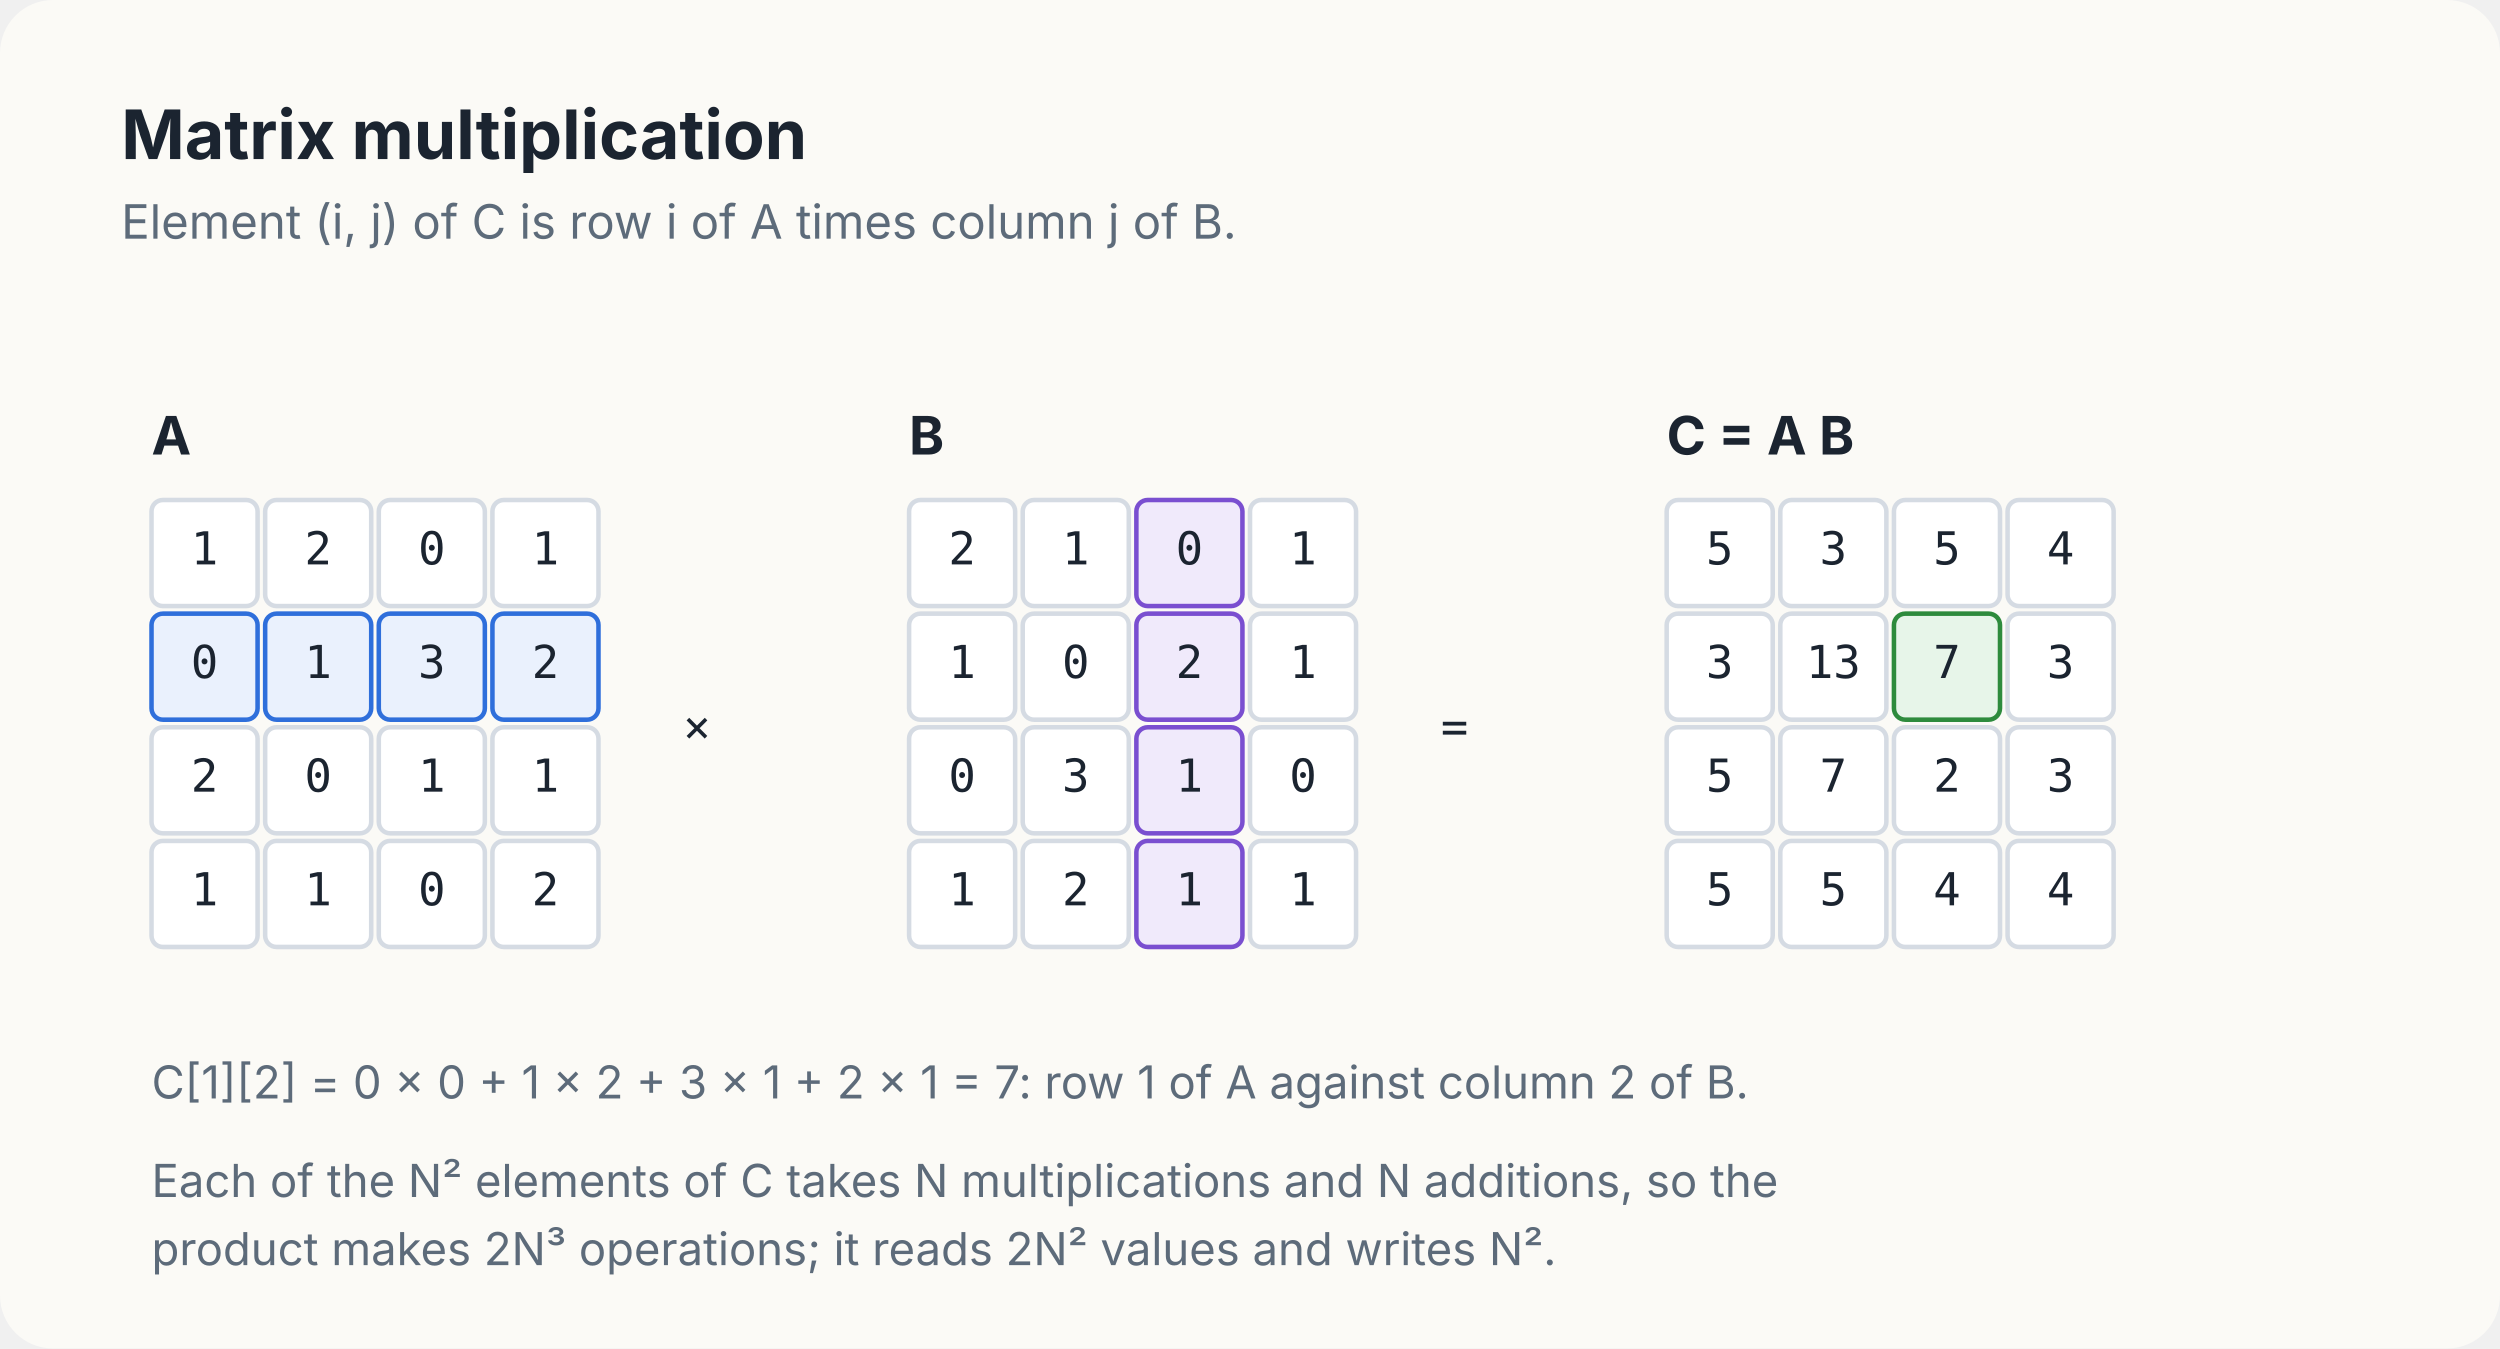
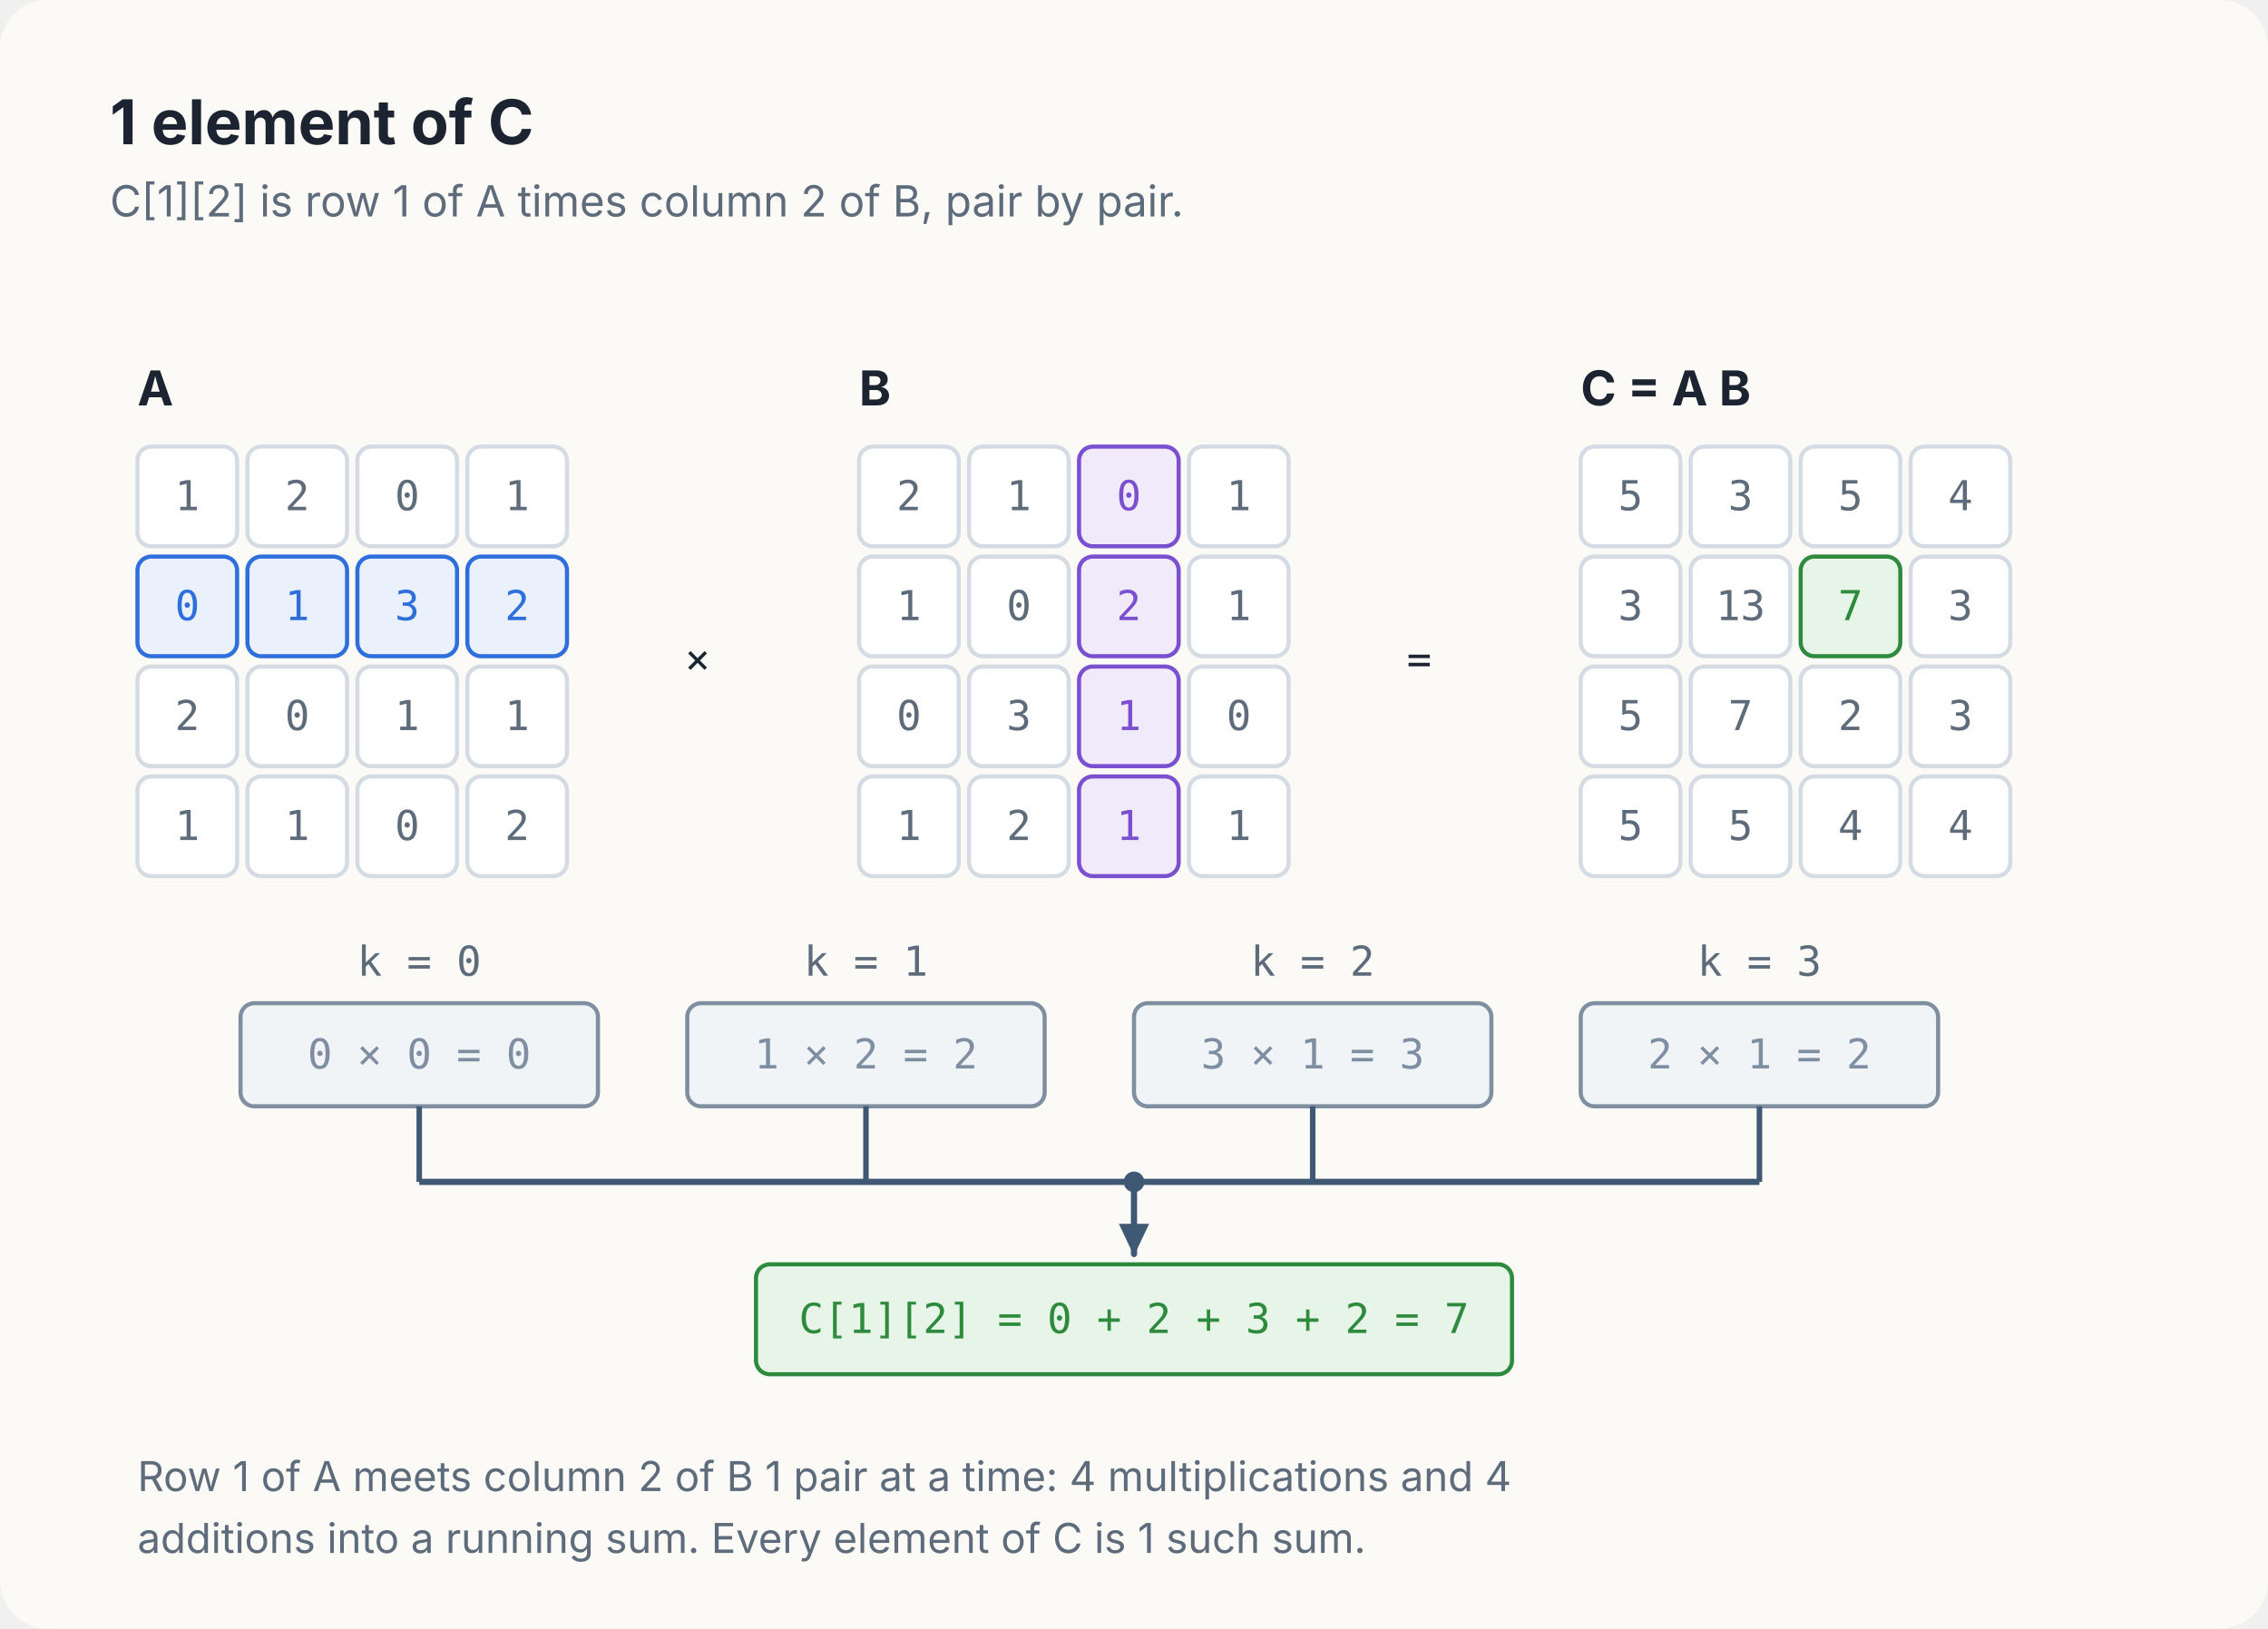
- <svg xmlns="http://www.w3.org/2000/svg" viewBox="0 0 660 356" width="660" height="356" role="img" aria-label="Three 4 by 4 matrices A, B and C. Row 1 of A, 0 1 3 2, and column 2 of B, 0 2 1 1, are highlighted; their dot product 0 + 2 + 3 + 2 = 7 is element C[1][2].">
+ <svg xmlns="http://www.w3.org/2000/svg" viewBox="0 0 660 474" width="660" height="474" role="img" aria-label="Three 4 by 4 matrices A, B and C. Row 1 of A, 0 1 3 2, and column 2 of B, 0 2 1 1, are highlighted. Below, their 4 products 0 times 0, 1 times 2, 3 times 1 and 2 times 1 are joined into the sum 0 + 2 + 3 + 2 = 7, which is element C[1][2].">
  <style>
    text { font-family: Inter, "Segoe UI", "Helvetica Neue", Helvetica, Arial, sans-serif; fill: #1B2430; }
    .title { font-size: 18px; font-weight: 650; }
    .lede { font-size: 12.5px; fill: #5D6B7A; }
    .name { font-size: 14px; font-weight: 650; }
    .sub { font-size: 12px; fill: #5D6B7A; }
    .note { font-size: 12px; fill: #5D6B7A; }
    .tab { font-size: 11.5px; font-weight: 650; letter-spacing: 0.04em; fill: #5D6B7A; }
    .mono { font-family: "JetBrains Mono", "SF Mono", Menlo, Consolas, monospace; font-size: 12px; }
    .dim { fill: #8794A3; }
    .strong { font-weight: 700; }
    .trap { fill: #CF4526; font-weight: 700; }
    .pill { font-size: 11px; font-weight: 600; }
    .wire { fill: none; stroke: #3F5873; stroke-width: 1.8; stroke-linecap: round; stroke-linejoin: round; }
    .wire.danger { stroke: #CF4526; stroke-dasharray: 6 5; }
    .wire.idle { stroke: #7F8EA0; stroke-dasharray: 2 5; }
  </style>
  <defs>
    <filter id="lift" x="-10%" y="-10%" width="120%" height="135%">
      <feDropShadow dx="0" dy="2" stdDeviation="3" flood-color="#1B2430" flood-opacity="0.13" />
    </filter>
    <linearGradient id="thor-body" x1="0" y1="0" x2="0" y2="1">
      <stop offset="0" stop-color="#C6CCD5" />
      <stop offset="1" stop-color="#979EA9" />
    </linearGradient>
    <linearGradient id="switch-body" x1="0" y1="0" x2="0" y2="1">
      <stop offset="0" stop-color="#3B4656" />
      <stop offset="1" stop-color="#232B37" />
    </linearGradient>
    <marker id="head" viewBox="0 0 10 10" refX="8.5" refY="5" markerUnits="userSpaceOnUse" markerWidth="11" markerHeight="11" orient="auto">
      <path d="M0.5,1 L9,5 L0.5,9 Z" fill="#3F5873" />
    </marker>
    <marker id="head-danger" viewBox="0 0 10 10" refX="8.5" refY="5" markerUnits="userSpaceOnUse" markerWidth="11" markerHeight="11" orient="auto">
      <path d="M0.5,1 L9,5 L0.5,9 Z" fill="#CF4526" />
    </marker>
    <marker id="head-idle" viewBox="0 0 10 10" refX="8.5" refY="5" markerUnits="userSpaceOnUse" markerWidth="11" markerHeight="11" orient="auto">
      <path d="M0.5,1 L9,5 L0.5,9 Z" fill="#7F8EA0" />
    </marker>
  </defs>
-   <rect width="660" height="356" rx="14" fill="#FBFAF6" />
-   <text x="32.0" y="42.0" class="title" text-anchor="start" xml:space="preserve">Matrix multiplication</text>
-   <text x="32.0" y="63.0" class="lede" text-anchor="start" xml:space="preserve">Element (i, j) of C is row i of A times column j of B.</text>
-   <text x="40.0" y="120.0" class="name" text-anchor="start" xml:space="preserve">A</text>
-   <text x="240.0" y="120.0" class="name" text-anchor="start" xml:space="preserve">B</text>
-   <text x="440.0" y="120.0" class="name" text-anchor="start" xml:space="preserve">C = A B</text>
-   <rect x="40.0" y="132.0" width="28.0" height="28.0" rx="3" fill="#FFFFFF" stroke="#D5DBE3" stroke-width="1.2" />
-   <text x="54.0" y="149.0" class="mono" text-anchor="middle" style="fill:#1B2430" xml:space="preserve">1</text>
-   <rect x="70.0" y="132.0" width="28.0" height="28.0" rx="3" fill="#FFFFFF" stroke="#D5DBE3" stroke-width="1.2" />
-   <text x="84.0" y="149.0" class="mono" text-anchor="middle" style="fill:#1B2430" xml:space="preserve">2</text>
-   <rect x="100.0" y="132.0" width="28.0" height="28.0" rx="3" fill="#FFFFFF" stroke="#D5DBE3" stroke-width="1.2" />
-   <text x="114.0" y="149.0" class="mono" text-anchor="middle" style="fill:#1B2430" xml:space="preserve">0</text>
-   <rect x="130.0" y="132.0" width="28.0" height="28.0" rx="3" fill="#FFFFFF" stroke="#D5DBE3" stroke-width="1.2" />
-   <text x="144.0" y="149.0" class="mono" text-anchor="middle" style="fill:#1B2430" xml:space="preserve">1</text>
-   <rect x="40.0" y="162.0" width="28.0" height="28.0" rx="3" fill="#EAF1FD" stroke="#2F6FDB" stroke-width="1.2" />
-   <text x="54.0" y="179.0" class="mono" text-anchor="middle" style="fill:#1B2430" xml:space="preserve">0</text>
-   <rect x="70.0" y="162.0" width="28.0" height="28.0" rx="3" fill="#EAF1FD" stroke="#2F6FDB" stroke-width="1.2" />
-   <text x="84.0" y="179.0" class="mono" text-anchor="middle" style="fill:#1B2430" xml:space="preserve">1</text>
-   <rect x="100.0" y="162.0" width="28.0" height="28.0" rx="3" fill="#EAF1FD" stroke="#2F6FDB" stroke-width="1.2" />
-   <text x="114.0" y="179.0" class="mono" text-anchor="middle" style="fill:#1B2430" xml:space="preserve">3</text>
-   <rect x="130.0" y="162.0" width="28.0" height="28.0" rx="3" fill="#EAF1FD" stroke="#2F6FDB" stroke-width="1.2" />
-   <text x="144.0" y="179.0" class="mono" text-anchor="middle" style="fill:#1B2430" xml:space="preserve">2</text>
-   <rect x="40.0" y="192.0" width="28.0" height="28.0" rx="3" fill="#FFFFFF" stroke="#D5DBE3" stroke-width="1.2" />
-   <text x="54.0" y="209.0" class="mono" text-anchor="middle" style="fill:#1B2430" xml:space="preserve">2</text>
-   <rect x="70.0" y="192.0" width="28.0" height="28.0" rx="3" fill="#FFFFFF" stroke="#D5DBE3" stroke-width="1.2" />
-   <text x="84.0" y="209.0" class="mono" text-anchor="middle" style="fill:#1B2430" xml:space="preserve">0</text>
-   <rect x="100.0" y="192.0" width="28.0" height="28.0" rx="3" fill="#FFFFFF" stroke="#D5DBE3" stroke-width="1.2" />
-   <text x="114.0" y="209.0" class="mono" text-anchor="middle" style="fill:#1B2430" xml:space="preserve">1</text>
-   <rect x="130.0" y="192.0" width="28.0" height="28.0" rx="3" fill="#FFFFFF" stroke="#D5DBE3" stroke-width="1.2" />
-   <text x="144.0" y="209.0" class="mono" text-anchor="middle" style="fill:#1B2430" xml:space="preserve">1</text>
-   <rect x="40.0" y="222.0" width="28.0" height="28.0" rx="3" fill="#FFFFFF" stroke="#D5DBE3" stroke-width="1.2" />
-   <text x="54.0" y="239.0" class="mono" text-anchor="middle" style="fill:#1B2430" xml:space="preserve">1</text>
-   <rect x="70.0" y="222.0" width="28.0" height="28.0" rx="3" fill="#FFFFFF" stroke="#D5DBE3" stroke-width="1.2" />
-   <text x="84.0" y="239.0" class="mono" text-anchor="middle" style="fill:#1B2430" xml:space="preserve">1</text>
-   <rect x="100.0" y="222.0" width="28.0" height="28.0" rx="3" fill="#FFFFFF" stroke="#D5DBE3" stroke-width="1.2" />
-   <text x="114.0" y="239.0" class="mono" text-anchor="middle" style="fill:#1B2430" xml:space="preserve">0</text>
-   <rect x="130.0" y="222.0" width="28.0" height="28.0" rx="3" fill="#FFFFFF" stroke="#D5DBE3" stroke-width="1.2" />
-   <text x="144.0" y="239.0" class="mono" text-anchor="middle" style="fill:#1B2430" xml:space="preserve">2</text>
-   <rect x="240.0" y="132.0" width="28.0" height="28.0" rx="3" fill="#FFFFFF" stroke="#D5DBE3" stroke-width="1.2" />
-   <text x="254.0" y="149.0" class="mono" text-anchor="middle" style="fill:#1B2430" xml:space="preserve">2</text>
-   <rect x="270.0" y="132.0" width="28.0" height="28.0" rx="3" fill="#FFFFFF" stroke="#D5DBE3" stroke-width="1.2" />
-   <text x="284.0" y="149.0" class="mono" text-anchor="middle" style="fill:#1B2430" xml:space="preserve">1</text>
-   <rect x="300.0" y="132.0" width="28.0" height="28.0" rx="3" fill="#F0EAFB" stroke="#7A4FD0" stroke-width="1.2" />
-   <text x="314.0" y="149.0" class="mono" text-anchor="middle" style="fill:#1B2430" xml:space="preserve">0</text>
-   <rect x="330.0" y="132.0" width="28.0" height="28.0" rx="3" fill="#FFFFFF" stroke="#D5DBE3" stroke-width="1.2" />
-   <text x="344.0" y="149.0" class="mono" text-anchor="middle" style="fill:#1B2430" xml:space="preserve">1</text>
-   <rect x="240.0" y="162.0" width="28.0" height="28.0" rx="3" fill="#FFFFFF" stroke="#D5DBE3" stroke-width="1.2" />
-   <text x="254.0" y="179.0" class="mono" text-anchor="middle" style="fill:#1B2430" xml:space="preserve">1</text>
-   <rect x="270.0" y="162.0" width="28.0" height="28.0" rx="3" fill="#FFFFFF" stroke="#D5DBE3" stroke-width="1.2" />
-   <text x="284.0" y="179.0" class="mono" text-anchor="middle" style="fill:#1B2430" xml:space="preserve">0</text>
-   <rect x="300.0" y="162.0" width="28.0" height="28.0" rx="3" fill="#F0EAFB" stroke="#7A4FD0" stroke-width="1.2" />
-   <text x="314.0" y="179.0" class="mono" text-anchor="middle" style="fill:#1B2430" xml:space="preserve">2</text>
-   <rect x="330.0" y="162.0" width="28.0" height="28.0" rx="3" fill="#FFFFFF" stroke="#D5DBE3" stroke-width="1.2" />
-   <text x="344.0" y="179.0" class="mono" text-anchor="middle" style="fill:#1B2430" xml:space="preserve">1</text>
-   <rect x="240.0" y="192.0" width="28.0" height="28.0" rx="3" fill="#FFFFFF" stroke="#D5DBE3" stroke-width="1.2" />
-   <text x="254.0" y="209.0" class="mono" text-anchor="middle" style="fill:#1B2430" xml:space="preserve">0</text>
-   <rect x="270.0" y="192.0" width="28.0" height="28.0" rx="3" fill="#FFFFFF" stroke="#D5DBE3" stroke-width="1.2" />
-   <text x="284.0" y="209.0" class="mono" text-anchor="middle" style="fill:#1B2430" xml:space="preserve">3</text>
-   <rect x="300.0" y="192.0" width="28.0" height="28.0" rx="3" fill="#F0EAFB" stroke="#7A4FD0" stroke-width="1.2" />
-   <text x="314.0" y="209.0" class="mono" text-anchor="middle" style="fill:#1B2430" xml:space="preserve">1</text>
-   <rect x="330.0" y="192.0" width="28.0" height="28.0" rx="3" fill="#FFFFFF" stroke="#D5DBE3" stroke-width="1.2" />
-   <text x="344.0" y="209.0" class="mono" text-anchor="middle" style="fill:#1B2430" xml:space="preserve">0</text>
-   <rect x="240.0" y="222.0" width="28.0" height="28.0" rx="3" fill="#FFFFFF" stroke="#D5DBE3" stroke-width="1.2" />
-   <text x="254.0" y="239.0" class="mono" text-anchor="middle" style="fill:#1B2430" xml:space="preserve">1</text>
-   <rect x="270.0" y="222.0" width="28.0" height="28.0" rx="3" fill="#FFFFFF" stroke="#D5DBE3" stroke-width="1.2" />
-   <text x="284.0" y="239.0" class="mono" text-anchor="middle" style="fill:#1B2430" xml:space="preserve">2</text>
-   <rect x="300.0" y="222.0" width="28.0" height="28.0" rx="3" fill="#F0EAFB" stroke="#7A4FD0" stroke-width="1.2" />
-   <text x="314.0" y="239.0" class="mono" text-anchor="middle" style="fill:#1B2430" xml:space="preserve">1</text>
-   <rect x="330.0" y="222.0" width="28.0" height="28.0" rx="3" fill="#FFFFFF" stroke="#D5DBE3" stroke-width="1.2" />
-   <text x="344.0" y="239.0" class="mono" text-anchor="middle" style="fill:#1B2430" xml:space="preserve">1</text>
-   <rect x="440.0" y="132.0" width="28.0" height="28.0" rx="3" fill="#FFFFFF" stroke="#D5DBE3" stroke-width="1.2" />
-   <text x="454.0" y="149.0" class="mono" text-anchor="middle" style="fill:#1B2430" xml:space="preserve">5</text>
-   <rect x="470.0" y="132.0" width="28.0" height="28.0" rx="3" fill="#FFFFFF" stroke="#D5DBE3" stroke-width="1.2" />
-   <text x="484.0" y="149.0" class="mono" text-anchor="middle" style="fill:#1B2430" xml:space="preserve">3</text>
-   <rect x="500.0" y="132.0" width="28.0" height="28.0" rx="3" fill="#FFFFFF" stroke="#D5DBE3" stroke-width="1.2" />
-   <text x="514.0" y="149.0" class="mono" text-anchor="middle" style="fill:#1B2430" xml:space="preserve">5</text>
-   <rect x="530.0" y="132.0" width="28.0" height="28.0" rx="3" fill="#FFFFFF" stroke="#D5DBE3" stroke-width="1.2" />
-   <text x="544.0" y="149.0" class="mono" text-anchor="middle" style="fill:#1B2430" xml:space="preserve">4</text>
-   <rect x="440.0" y="162.0" width="28.0" height="28.0" rx="3" fill="#FFFFFF" stroke="#D5DBE3" stroke-width="1.2" />
-   <text x="454.0" y="179.0" class="mono" text-anchor="middle" style="fill:#1B2430" xml:space="preserve">3</text>
-   <rect x="470.0" y="162.0" width="28.0" height="28.0" rx="3" fill="#FFFFFF" stroke="#D5DBE3" stroke-width="1.2" />
-   <text x="484.0" y="179.0" class="mono" text-anchor="middle" style="fill:#1B2430" xml:space="preserve">13</text>
-   <rect x="500.0" y="162.0" width="28.0" height="28.0" rx="3" fill="#E7F5E9" stroke="#2E8B3D" stroke-width="1.2" />
-   <text x="514.0" y="179.0" class="mono" text-anchor="middle" style="fill:#1B2430" xml:space="preserve">7</text>
-   <rect x="530.0" y="162.0" width="28.0" height="28.0" rx="3" fill="#FFFFFF" stroke="#D5DBE3" stroke-width="1.2" />
-   <text x="544.0" y="179.0" class="mono" text-anchor="middle" style="fill:#1B2430" xml:space="preserve">3</text>
-   <rect x="440.0" y="192.0" width="28.0" height="28.0" rx="3" fill="#FFFFFF" stroke="#D5DBE3" stroke-width="1.2" />
-   <text x="454.0" y="209.0" class="mono" text-anchor="middle" style="fill:#1B2430" xml:space="preserve">5</text>
-   <rect x="470.0" y="192.0" width="28.0" height="28.0" rx="3" fill="#FFFFFF" stroke="#D5DBE3" stroke-width="1.2" />
-   <text x="484.0" y="209.0" class="mono" text-anchor="middle" style="fill:#1B2430" xml:space="preserve">7</text>
-   <rect x="500.0" y="192.0" width="28.0" height="28.0" rx="3" fill="#FFFFFF" stroke="#D5DBE3" stroke-width="1.2" />
-   <text x="514.0" y="209.0" class="mono" text-anchor="middle" style="fill:#1B2430" xml:space="preserve">2</text>
-   <rect x="530.0" y="192.0" width="28.0" height="28.0" rx="3" fill="#FFFFFF" stroke="#D5DBE3" stroke-width="1.2" />
-   <text x="544.0" y="209.0" class="mono" text-anchor="middle" style="fill:#1B2430" xml:space="preserve">3</text>
-   <rect x="440.0" y="222.0" width="28.0" height="28.0" rx="3" fill="#FFFFFF" stroke="#D5DBE3" stroke-width="1.2" />
-   <text x="454.0" y="239.0" class="mono" text-anchor="middle" style="fill:#1B2430" xml:space="preserve">5</text>
-   <rect x="470.0" y="222.0" width="28.0" height="28.0" rx="3" fill="#FFFFFF" stroke="#D5DBE3" stroke-width="1.2" />
-   <text x="484.0" y="239.0" class="mono" text-anchor="middle" style="fill:#1B2430" xml:space="preserve">5</text>
-   <rect x="500.0" y="222.0" width="28.0" height="28.0" rx="3" fill="#FFFFFF" stroke="#D5DBE3" stroke-width="1.2" />
-   <text x="514.0" y="239.0" class="mono" text-anchor="middle" style="fill:#1B2430" xml:space="preserve">4</text>
-   <rect x="530.0" y="222.0" width="28.0" height="28.0" rx="3" fill="#FFFFFF" stroke="#D5DBE3" stroke-width="1.2" />
-   <text x="544.0" y="239.0" class="mono" text-anchor="middle" style="fill:#1B2430" xml:space="preserve">4</text>
-   <text x="184.0" y="196.0" class="mono" text-anchor="middle" style="fill:#1B2430" xml:space="preserve">×</text>
-   <text x="384.0" y="196.0" class="mono" text-anchor="middle" style="fill:#1B2430" xml:space="preserve">=</text>
-   <text x="40.0" y="290.0" class="note" text-anchor="start" xml:space="preserve">C[1][2] = 0 × 0 + 1 × 2 + 3 × 1 + 2 × 1 = 7: row 1 of A against column 2 of B.</text>
-   <text x="40.0" y="316.0" class="note" text-anchor="start" xml:space="preserve">Each of the N² elements of C takes N multiplications and N additions, so the</text>
-   <text x="40.0" y="334.0" class="note" text-anchor="start" xml:space="preserve">product makes 2N³ operations; it reads 2N² values and writes N².</text>
+   <rect width="660" height="474" rx="14" fill="#FBFAF6" />
+   <text x="32.0" y="42.0" class="title" text-anchor="start" xml:space="preserve">1 element of C</text>
+   <text x="32.0" y="63.0" class="lede" text-anchor="start" xml:space="preserve">C[1][2] is row 1 of A times column 2 of B, pair by pair.</text>
+   <text x="40.0" y="118.0" class="name" text-anchor="start" xml:space="preserve">A</text>
+   <text x="250.0" y="118.0" class="name" text-anchor="start" xml:space="preserve">B</text>
+   <text x="460.0" y="118.0" class="name" text-anchor="start" xml:space="preserve">C = A B</text>
+   <rect x="40.0" y="130.0" width="29.0" height="29.0" rx="4" fill="#FFFFFF" stroke="#D5DBE3" stroke-width="1.2" />
+   <text x="54.5" y="148.5" class="mono" text-anchor="middle" style="fill:#5D6B7A" xml:space="preserve">1</text>
+   <rect x="72.0" y="130.0" width="29.0" height="29.0" rx="4" fill="#FFFFFF" stroke="#D5DBE3" stroke-width="1.2" />
+   <text x="86.5" y="148.5" class="mono" text-anchor="middle" style="fill:#5D6B7A" xml:space="preserve">2</text>
+   <rect x="104.0" y="130.0" width="29.0" height="29.0" rx="4" fill="#FFFFFF" stroke="#D5DBE3" stroke-width="1.2" />
+   <text x="118.5" y="148.5" class="mono" text-anchor="middle" style="fill:#5D6B7A" xml:space="preserve">0</text>
+   <rect x="136.0" y="130.0" width="29.0" height="29.0" rx="4" fill="#FFFFFF" stroke="#D5DBE3" stroke-width="1.2" />
+   <text x="150.5" y="148.5" class="mono" text-anchor="middle" style="fill:#5D6B7A" xml:space="preserve">1</text>
+   <rect x="40.0" y="162.0" width="29.0" height="29.0" rx="4" fill="#EAF1FD" stroke="#2F6FDB" stroke-width="1.2" />
+   <text x="54.5" y="180.5" class="mono" text-anchor="middle" style="fill:#2F6FDB" xml:space="preserve">0</text>
+   <rect x="72.0" y="162.0" width="29.0" height="29.0" rx="4" fill="#EAF1FD" stroke="#2F6FDB" stroke-width="1.2" />
+   <text x="86.5" y="180.5" class="mono" text-anchor="middle" style="fill:#2F6FDB" xml:space="preserve">1</text>
+   <rect x="104.0" y="162.0" width="29.0" height="29.0" rx="4" fill="#EAF1FD" stroke="#2F6FDB" stroke-width="1.2" />
+   <text x="118.5" y="180.5" class="mono" text-anchor="middle" style="fill:#2F6FDB" xml:space="preserve">3</text>
+   <rect x="136.0" y="162.0" width="29.0" height="29.0" rx="4" fill="#EAF1FD" stroke="#2F6FDB" stroke-width="1.2" />
+   <text x="150.5" y="180.5" class="mono" text-anchor="middle" style="fill:#2F6FDB" xml:space="preserve">2</text>
+   <rect x="40.0" y="194.0" width="29.0" height="29.0" rx="4" fill="#FFFFFF" stroke="#D5DBE3" stroke-width="1.2" />
+   <text x="54.5" y="212.5" class="mono" text-anchor="middle" style="fill:#5D6B7A" xml:space="preserve">2</text>
+   <rect x="72.0" y="194.0" width="29.0" height="29.0" rx="4" fill="#FFFFFF" stroke="#D5DBE3" stroke-width="1.2" />
+   <text x="86.5" y="212.5" class="mono" text-anchor="middle" style="fill:#5D6B7A" xml:space="preserve">0</text>
+   <rect x="104.0" y="194.0" width="29.0" height="29.0" rx="4" fill="#FFFFFF" stroke="#D5DBE3" stroke-width="1.2" />
+   <text x="118.5" y="212.5" class="mono" text-anchor="middle" style="fill:#5D6B7A" xml:space="preserve">1</text>
+   <rect x="136.0" y="194.0" width="29.0" height="29.0" rx="4" fill="#FFFFFF" stroke="#D5DBE3" stroke-width="1.2" />
+   <text x="150.5" y="212.5" class="mono" text-anchor="middle" style="fill:#5D6B7A" xml:space="preserve">1</text>
+   <rect x="40.0" y="226.0" width="29.0" height="29.0" rx="4" fill="#FFFFFF" stroke="#D5DBE3" stroke-width="1.2" />
+   <text x="54.5" y="244.5" class="mono" text-anchor="middle" style="fill:#5D6B7A" xml:space="preserve">1</text>
+   <rect x="72.0" y="226.0" width="29.0" height="29.0" rx="4" fill="#FFFFFF" stroke="#D5DBE3" stroke-width="1.2" />
+   <text x="86.5" y="244.5" class="mono" text-anchor="middle" style="fill:#5D6B7A" xml:space="preserve">1</text>
+   <rect x="104.0" y="226.0" width="29.0" height="29.0" rx="4" fill="#FFFFFF" stroke="#D5DBE3" stroke-width="1.2" />
+   <text x="118.5" y="244.5" class="mono" text-anchor="middle" style="fill:#5D6B7A" xml:space="preserve">0</text>
+   <rect x="136.0" y="226.0" width="29.0" height="29.0" rx="4" fill="#FFFFFF" stroke="#D5DBE3" stroke-width="1.2" />
+   <text x="150.5" y="244.5" class="mono" text-anchor="middle" style="fill:#5D6B7A" xml:space="preserve">2</text>
+   <rect x="250.0" y="130.0" width="29.0" height="29.0" rx="4" fill="#FFFFFF" stroke="#D5DBE3" stroke-width="1.2" />
+   <text x="264.5" y="148.5" class="mono" text-anchor="middle" style="fill:#5D6B7A" xml:space="preserve">2</text>
+   <rect x="282.0" y="130.0" width="29.0" height="29.0" rx="4" fill="#FFFFFF" stroke="#D5DBE3" stroke-width="1.2" />
+   <text x="296.5" y="148.5" class="mono" text-anchor="middle" style="fill:#5D6B7A" xml:space="preserve">1</text>
+   <rect x="314.0" y="130.0" width="29.0" height="29.0" rx="4" fill="#F0EAFB" stroke="#7A4FD0" stroke-width="1.2" />
+   <text x="328.5" y="148.5" class="mono" text-anchor="middle" style="fill:#7A4FD0" xml:space="preserve">0</text>
+   <rect x="346.0" y="130.0" width="29.0" height="29.0" rx="4" fill="#FFFFFF" stroke="#D5DBE3" stroke-width="1.2" />
+   <text x="360.5" y="148.5" class="mono" text-anchor="middle" style="fill:#5D6B7A" xml:space="preserve">1</text>
+   <rect x="250.0" y="162.0" width="29.0" height="29.0" rx="4" fill="#FFFFFF" stroke="#D5DBE3" stroke-width="1.2" />
+   <text x="264.5" y="180.5" class="mono" text-anchor="middle" style="fill:#5D6B7A" xml:space="preserve">1</text>
+   <rect x="282.0" y="162.0" width="29.0" height="29.0" rx="4" fill="#FFFFFF" stroke="#D5DBE3" stroke-width="1.2" />
+   <text x="296.5" y="180.5" class="mono" text-anchor="middle" style="fill:#5D6B7A" xml:space="preserve">0</text>
+   <rect x="314.0" y="162.0" width="29.0" height="29.0" rx="4" fill="#F0EAFB" stroke="#7A4FD0" stroke-width="1.2" />
+   <text x="328.5" y="180.5" class="mono" text-anchor="middle" style="fill:#7A4FD0" xml:space="preserve">2</text>
+   <rect x="346.0" y="162.0" width="29.0" height="29.0" rx="4" fill="#FFFFFF" stroke="#D5DBE3" stroke-width="1.2" />
+   <text x="360.5" y="180.5" class="mono" text-anchor="middle" style="fill:#5D6B7A" xml:space="preserve">1</text>
+   <rect x="250.0" y="194.0" width="29.0" height="29.0" rx="4" fill="#FFFFFF" stroke="#D5DBE3" stroke-width="1.2" />
+   <text x="264.5" y="212.5" class="mono" text-anchor="middle" style="fill:#5D6B7A" xml:space="preserve">0</text>
+   <rect x="282.0" y="194.0" width="29.0" height="29.0" rx="4" fill="#FFFFFF" stroke="#D5DBE3" stroke-width="1.2" />
+   <text x="296.5" y="212.5" class="mono" text-anchor="middle" style="fill:#5D6B7A" xml:space="preserve">3</text>
+   <rect x="314.0" y="194.0" width="29.0" height="29.0" rx="4" fill="#F0EAFB" stroke="#7A4FD0" stroke-width="1.2" />
+   <text x="328.5" y="212.5" class="mono" text-anchor="middle" style="fill:#7A4FD0" xml:space="preserve">1</text>
+   <rect x="346.0" y="194.0" width="29.0" height="29.0" rx="4" fill="#FFFFFF" stroke="#D5DBE3" stroke-width="1.2" />
+   <text x="360.5" y="212.5" class="mono" text-anchor="middle" style="fill:#5D6B7A" xml:space="preserve">0</text>
+   <rect x="250.0" y="226.0" width="29.0" height="29.0" rx="4" fill="#FFFFFF" stroke="#D5DBE3" stroke-width="1.2" />
+   <text x="264.5" y="244.5" class="mono" text-anchor="middle" style="fill:#5D6B7A" xml:space="preserve">1</text>
+   <rect x="282.0" y="226.0" width="29.0" height="29.0" rx="4" fill="#FFFFFF" stroke="#D5DBE3" stroke-width="1.2" />
+   <text x="296.5" y="244.5" class="mono" text-anchor="middle" style="fill:#5D6B7A" xml:space="preserve">2</text>
+   <rect x="314.0" y="226.0" width="29.0" height="29.0" rx="4" fill="#F0EAFB" stroke="#7A4FD0" stroke-width="1.2" />
+   <text x="328.5" y="244.5" class="mono" text-anchor="middle" style="fill:#7A4FD0" xml:space="preserve">1</text>
+   <rect x="346.0" y="226.0" width="29.0" height="29.0" rx="4" fill="#FFFFFF" stroke="#D5DBE3" stroke-width="1.2" />
+   <text x="360.5" y="244.5" class="mono" text-anchor="middle" style="fill:#5D6B7A" xml:space="preserve">1</text>
+   <rect x="460.0" y="130.0" width="29.0" height="29.0" rx="4" fill="#FFFFFF" stroke="#D5DBE3" stroke-width="1.2" />
+   <text x="474.5" y="148.5" class="mono" text-anchor="middle" style="fill:#5D6B7A" xml:space="preserve">5</text>
+   <rect x="492.0" y="130.0" width="29.0" height="29.0" rx="4" fill="#FFFFFF" stroke="#D5DBE3" stroke-width="1.2" />
+   <text x="506.5" y="148.5" class="mono" text-anchor="middle" style="fill:#5D6B7A" xml:space="preserve">3</text>
+   <rect x="524.0" y="130.0" width="29.0" height="29.0" rx="4" fill="#FFFFFF" stroke="#D5DBE3" stroke-width="1.2" />
+   <text x="538.5" y="148.5" class="mono" text-anchor="middle" style="fill:#5D6B7A" xml:space="preserve">5</text>
+   <rect x="556.0" y="130.0" width="29.0" height="29.0" rx="4" fill="#FFFFFF" stroke="#D5DBE3" stroke-width="1.2" />
+   <text x="570.5" y="148.5" class="mono" text-anchor="middle" style="fill:#5D6B7A" xml:space="preserve">4</text>
+   <rect x="460.0" y="162.0" width="29.0" height="29.0" rx="4" fill="#FFFFFF" stroke="#D5DBE3" stroke-width="1.2" />
+   <text x="474.5" y="180.5" class="mono" text-anchor="middle" style="fill:#5D6B7A" xml:space="preserve">3</text>
+   <rect x="492.0" y="162.0" width="29.0" height="29.0" rx="4" fill="#FFFFFF" stroke="#D5DBE3" stroke-width="1.2" />
+   <text x="506.5" y="180.5" class="mono" text-anchor="middle" style="fill:#5D6B7A" xml:space="preserve">13</text>
+   <rect x="524.0" y="162.0" width="29.0" height="29.0" rx="4" fill="#E7F5E9" stroke="#2E8B3D" stroke-width="1.2" />
+   <text x="538.5" y="180.5" class="mono" text-anchor="middle" style="fill:#2E8B3D" xml:space="preserve">7</text>
+   <rect x="556.0" y="162.0" width="29.0" height="29.0" rx="4" fill="#FFFFFF" stroke="#D5DBE3" stroke-width="1.2" />
+   <text x="570.5" y="180.5" class="mono" text-anchor="middle" style="fill:#5D6B7A" xml:space="preserve">3</text>
+   <rect x="460.0" y="194.0" width="29.0" height="29.0" rx="4" fill="#FFFFFF" stroke="#D5DBE3" stroke-width="1.2" />
+   <text x="474.5" y="212.5" class="mono" text-anchor="middle" style="fill:#5D6B7A" xml:space="preserve">5</text>
+   <rect x="492.0" y="194.0" width="29.0" height="29.0" rx="4" fill="#FFFFFF" stroke="#D5DBE3" stroke-width="1.2" />
+   <text x="506.5" y="212.5" class="mono" text-anchor="middle" style="fill:#5D6B7A" xml:space="preserve">7</text>
+   <rect x="524.0" y="194.0" width="29.0" height="29.0" rx="4" fill="#FFFFFF" stroke="#D5DBE3" stroke-width="1.2" />
+   <text x="538.5" y="212.5" class="mono" text-anchor="middle" style="fill:#5D6B7A" xml:space="preserve">2</text>
+   <rect x="556.0" y="194.0" width="29.0" height="29.0" rx="4" fill="#FFFFFF" stroke="#D5DBE3" stroke-width="1.2" />
+   <text x="570.5" y="212.5" class="mono" text-anchor="middle" style="fill:#5D6B7A" xml:space="preserve">3</text>
+   <rect x="460.0" y="226.0" width="29.0" height="29.0" rx="4" fill="#FFFFFF" stroke="#D5DBE3" stroke-width="1.2" />
+   <text x="474.5" y="244.5" class="mono" text-anchor="middle" style="fill:#5D6B7A" xml:space="preserve">5</text>
+   <rect x="492.0" y="226.0" width="29.0" height="29.0" rx="4" fill="#FFFFFF" stroke="#D5DBE3" stroke-width="1.2" />
+   <text x="506.5" y="244.5" class="mono" text-anchor="middle" style="fill:#5D6B7A" xml:space="preserve">5</text>
+   <rect x="524.0" y="226.0" width="29.0" height="29.0" rx="4" fill="#FFFFFF" stroke="#D5DBE3" stroke-width="1.2" />
+   <text x="538.5" y="244.5" class="mono" text-anchor="middle" style="fill:#5D6B7A" xml:space="preserve">4</text>
+   <rect x="556.0" y="226.0" width="29.0" height="29.0" rx="4" fill="#FFFFFF" stroke="#D5DBE3" stroke-width="1.2" />
+   <text x="570.5" y="244.5" class="mono" text-anchor="middle" style="fill:#5D6B7A" xml:space="preserve">4</text>
+   <text x="203.0" y="196.0" class="mono" text-anchor="middle" style="fill:#1B2430" xml:space="preserve">×</text>
+   <text x="413.0" y="196.0" class="mono" text-anchor="middle" style="fill:#1B2430" xml:space="preserve">=</text>
+   <text x="122.0" y="284.0" class="mono" text-anchor="middle" style="fill:#5D6B7A" xml:space="preserve">k = 0</text>
+   <rect x="70.0" y="292.0" width="104.0" height="30.0" rx="4" fill="#F1F4F7" stroke="#7F8EA0" stroke-width="1.2" />
+   <text x="122.0" y="311.0" class="mono" text-anchor="middle" style="fill:#7F8EA0" xml:space="preserve">0 × 0 = 0</text>
+   <text x="252.0" y="284.0" class="mono" text-anchor="middle" style="fill:#5D6B7A" xml:space="preserve">k = 1</text>
+   <rect x="200.0" y="292.0" width="104.0" height="30.0" rx="4" fill="#F1F4F7" stroke="#7F8EA0" stroke-width="1.2" />
+   <text x="252.0" y="311.0" class="mono" text-anchor="middle" style="fill:#7F8EA0" xml:space="preserve">1 × 2 = 2</text>
+   <text x="382.0" y="284.0" class="mono" text-anchor="middle" style="fill:#5D6B7A" xml:space="preserve">k = 2</text>
+   <rect x="330.0" y="292.0" width="104.0" height="30.0" rx="4" fill="#F1F4F7" stroke="#7F8EA0" stroke-width="1.2" />
+   <text x="382.0" y="311.0" class="mono" text-anchor="middle" style="fill:#7F8EA0" xml:space="preserve">3 × 1 = 3</text>
+   <text x="512.0" y="284.0" class="mono" text-anchor="middle" style="fill:#5D6B7A" xml:space="preserve">k = 3</text>
+   <rect x="460.0" y="292.0" width="104.0" height="30.0" rx="4" fill="#F1F4F7" stroke="#7F8EA0" stroke-width="1.2" />
+   <text x="512.0" y="311.0" class="mono" text-anchor="middle" style="fill:#7F8EA0" xml:space="preserve">2 × 1 = 2</text>
+   <path d="M122,344 H512" fill="none" stroke="#3F5873" stroke-width="1.8" />
+   <path d="M122,322 V344" fill="none" stroke="#3F5873" stroke-width="1.6" />
+   <path d="M252,322 V344" fill="none" stroke="#3F5873" stroke-width="1.6" />
+   <path d="M382,322 V344" fill="none" stroke="#3F5873" stroke-width="1.6" />
+   <path d="M512,322 V344" fill="none" stroke="#3F5873" stroke-width="1.6" />
+   <circle cx="330" cy="344" r="3" fill="#3F5873" />
+   <path d="M330,344 V365" fill="none" stroke="#3F5873" stroke-width="1.8" stroke-linecap="round" marker-end="url(#head)" />
+   <rect x="220.0" y="368.0" width="220.0" height="32.0" rx="4" fill="#E7F5E9" stroke="#2E8B3D" stroke-width="1.2" />
+   <text x="330.0" y="388.0" class="mono" text-anchor="middle" style="fill:#2E8B3D" xml:space="preserve">C[1][2] = 0 + 2 + 3 + 2 = 7</text>
+   <text x="40.0" y="434.0" class="note" text-anchor="start" xml:space="preserve">Row 1 of A meets column 2 of B 1 pair at a time: 4 multiplications and 4</text>
+   <text x="40.0" y="452.0" class="note" text-anchor="start" xml:space="preserve">additions into a running sum. Every element of C is 1 such sum.</text>
</svg>
